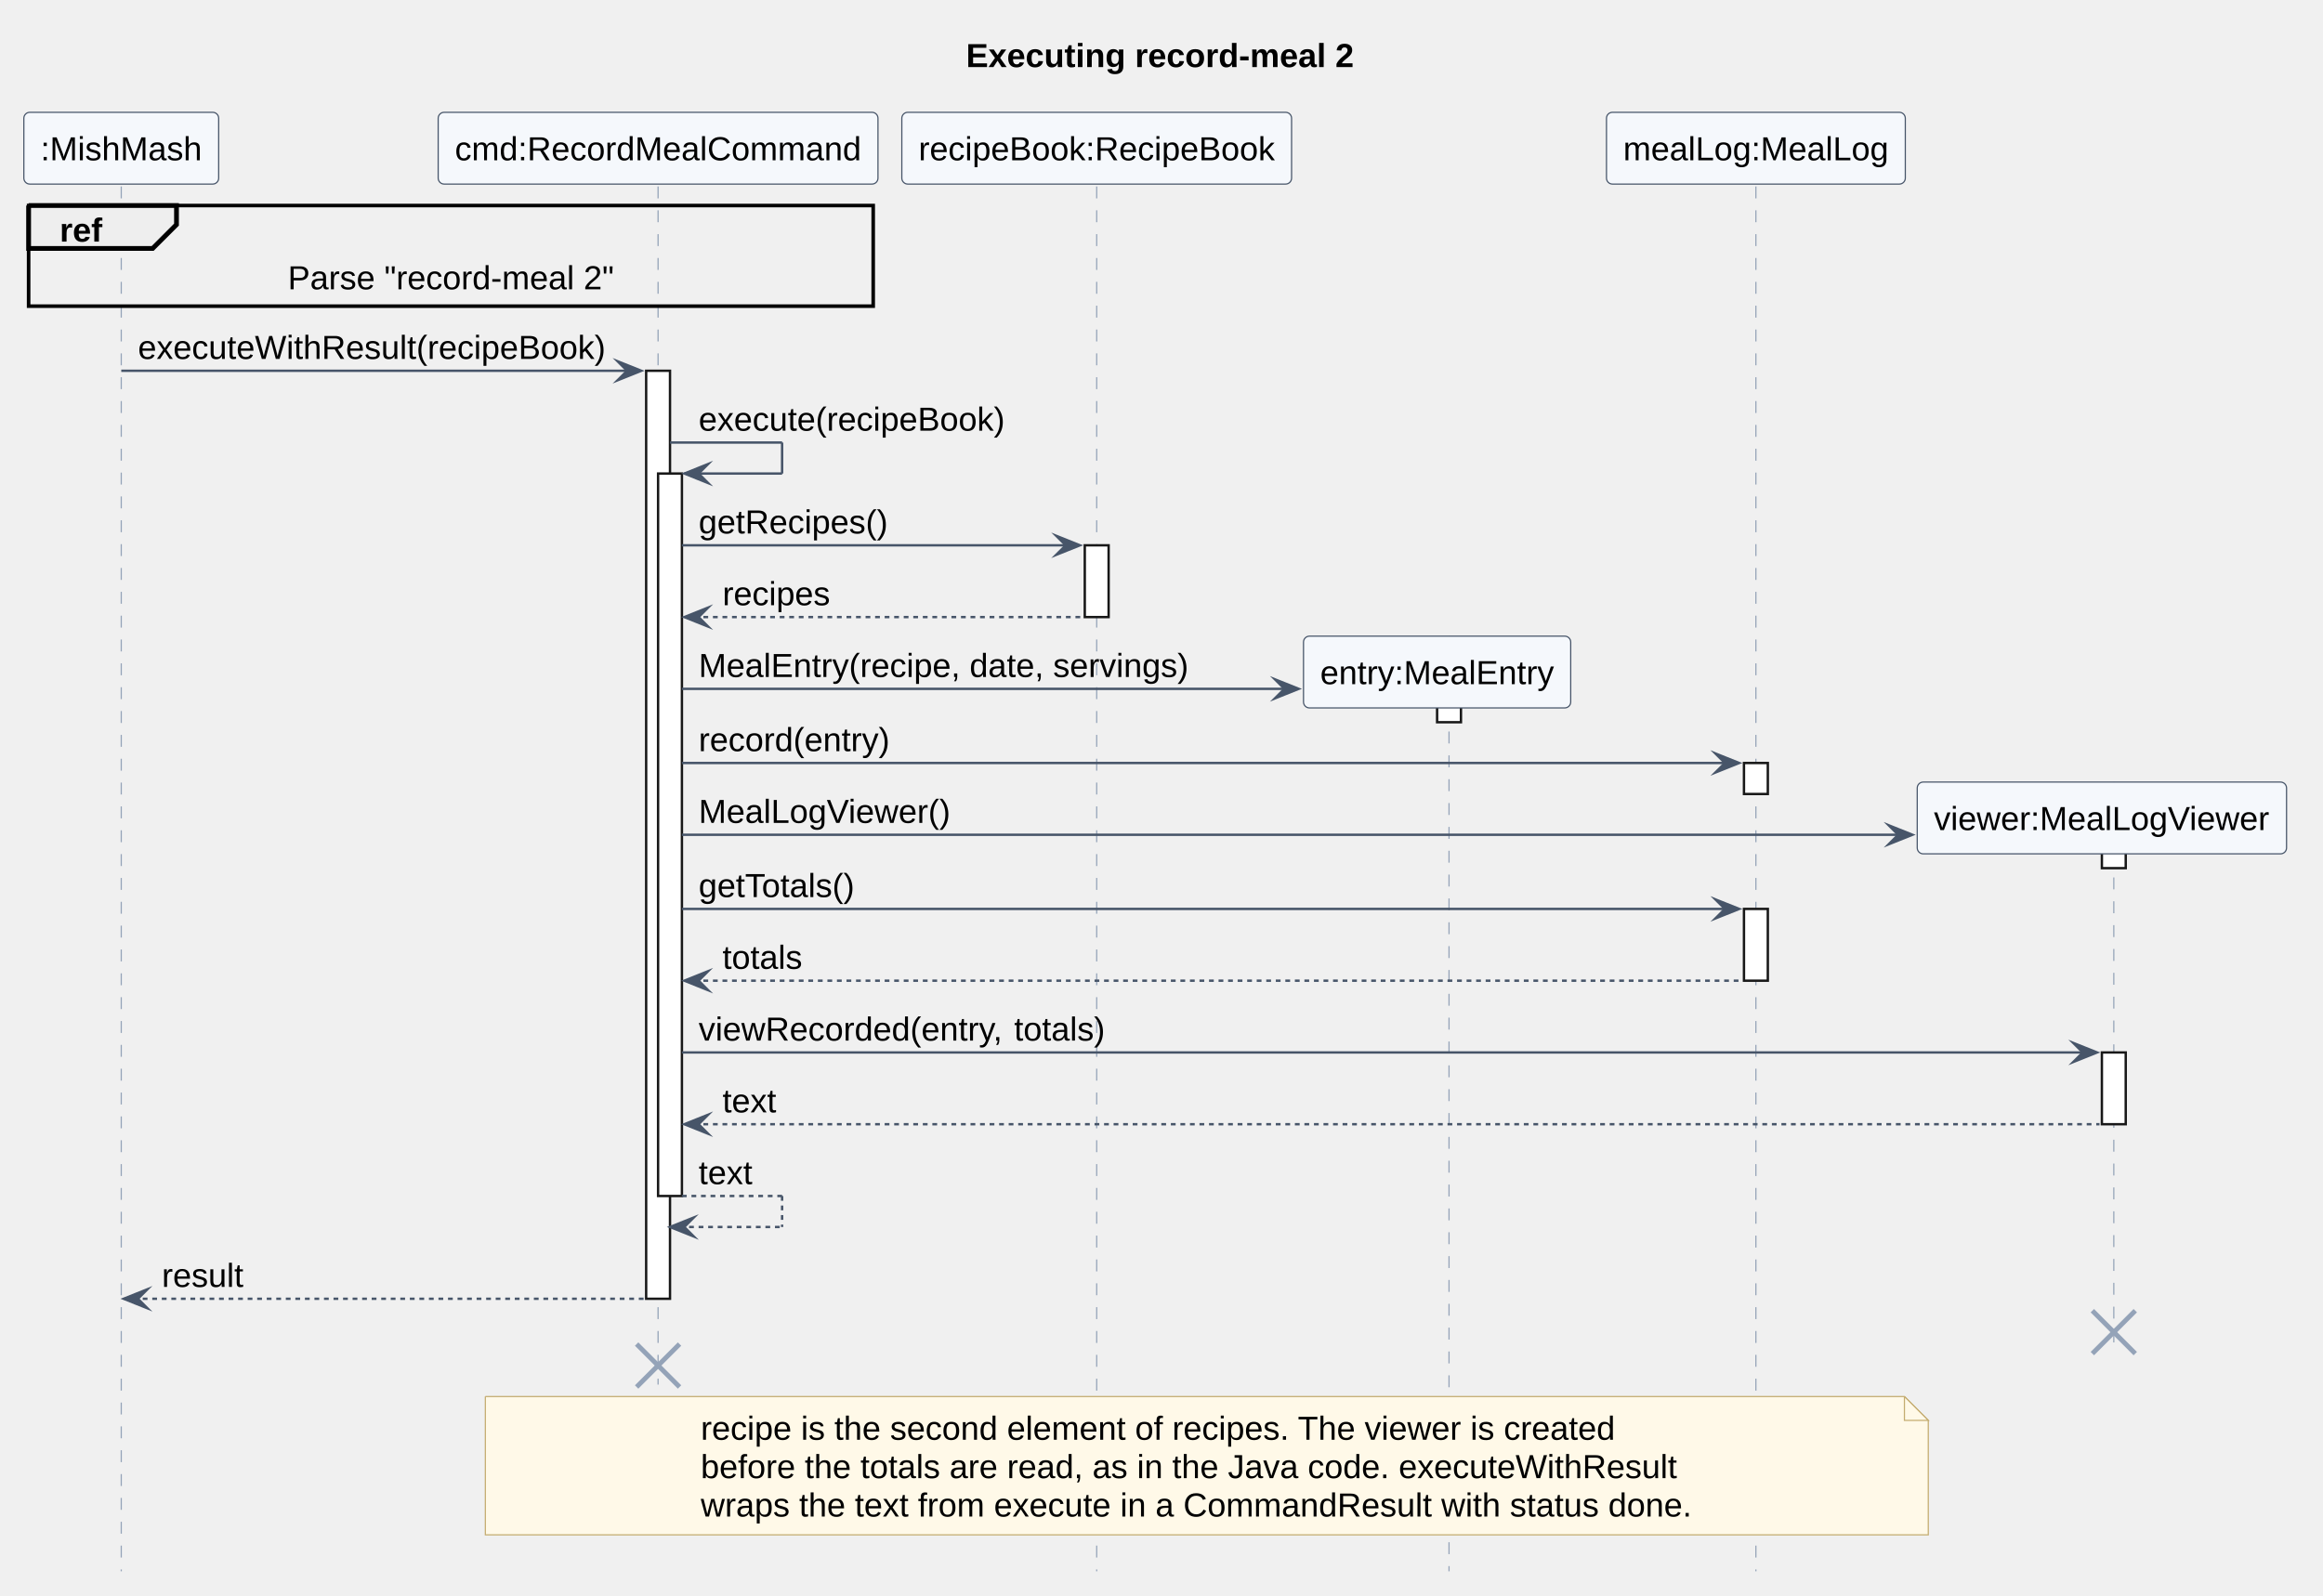
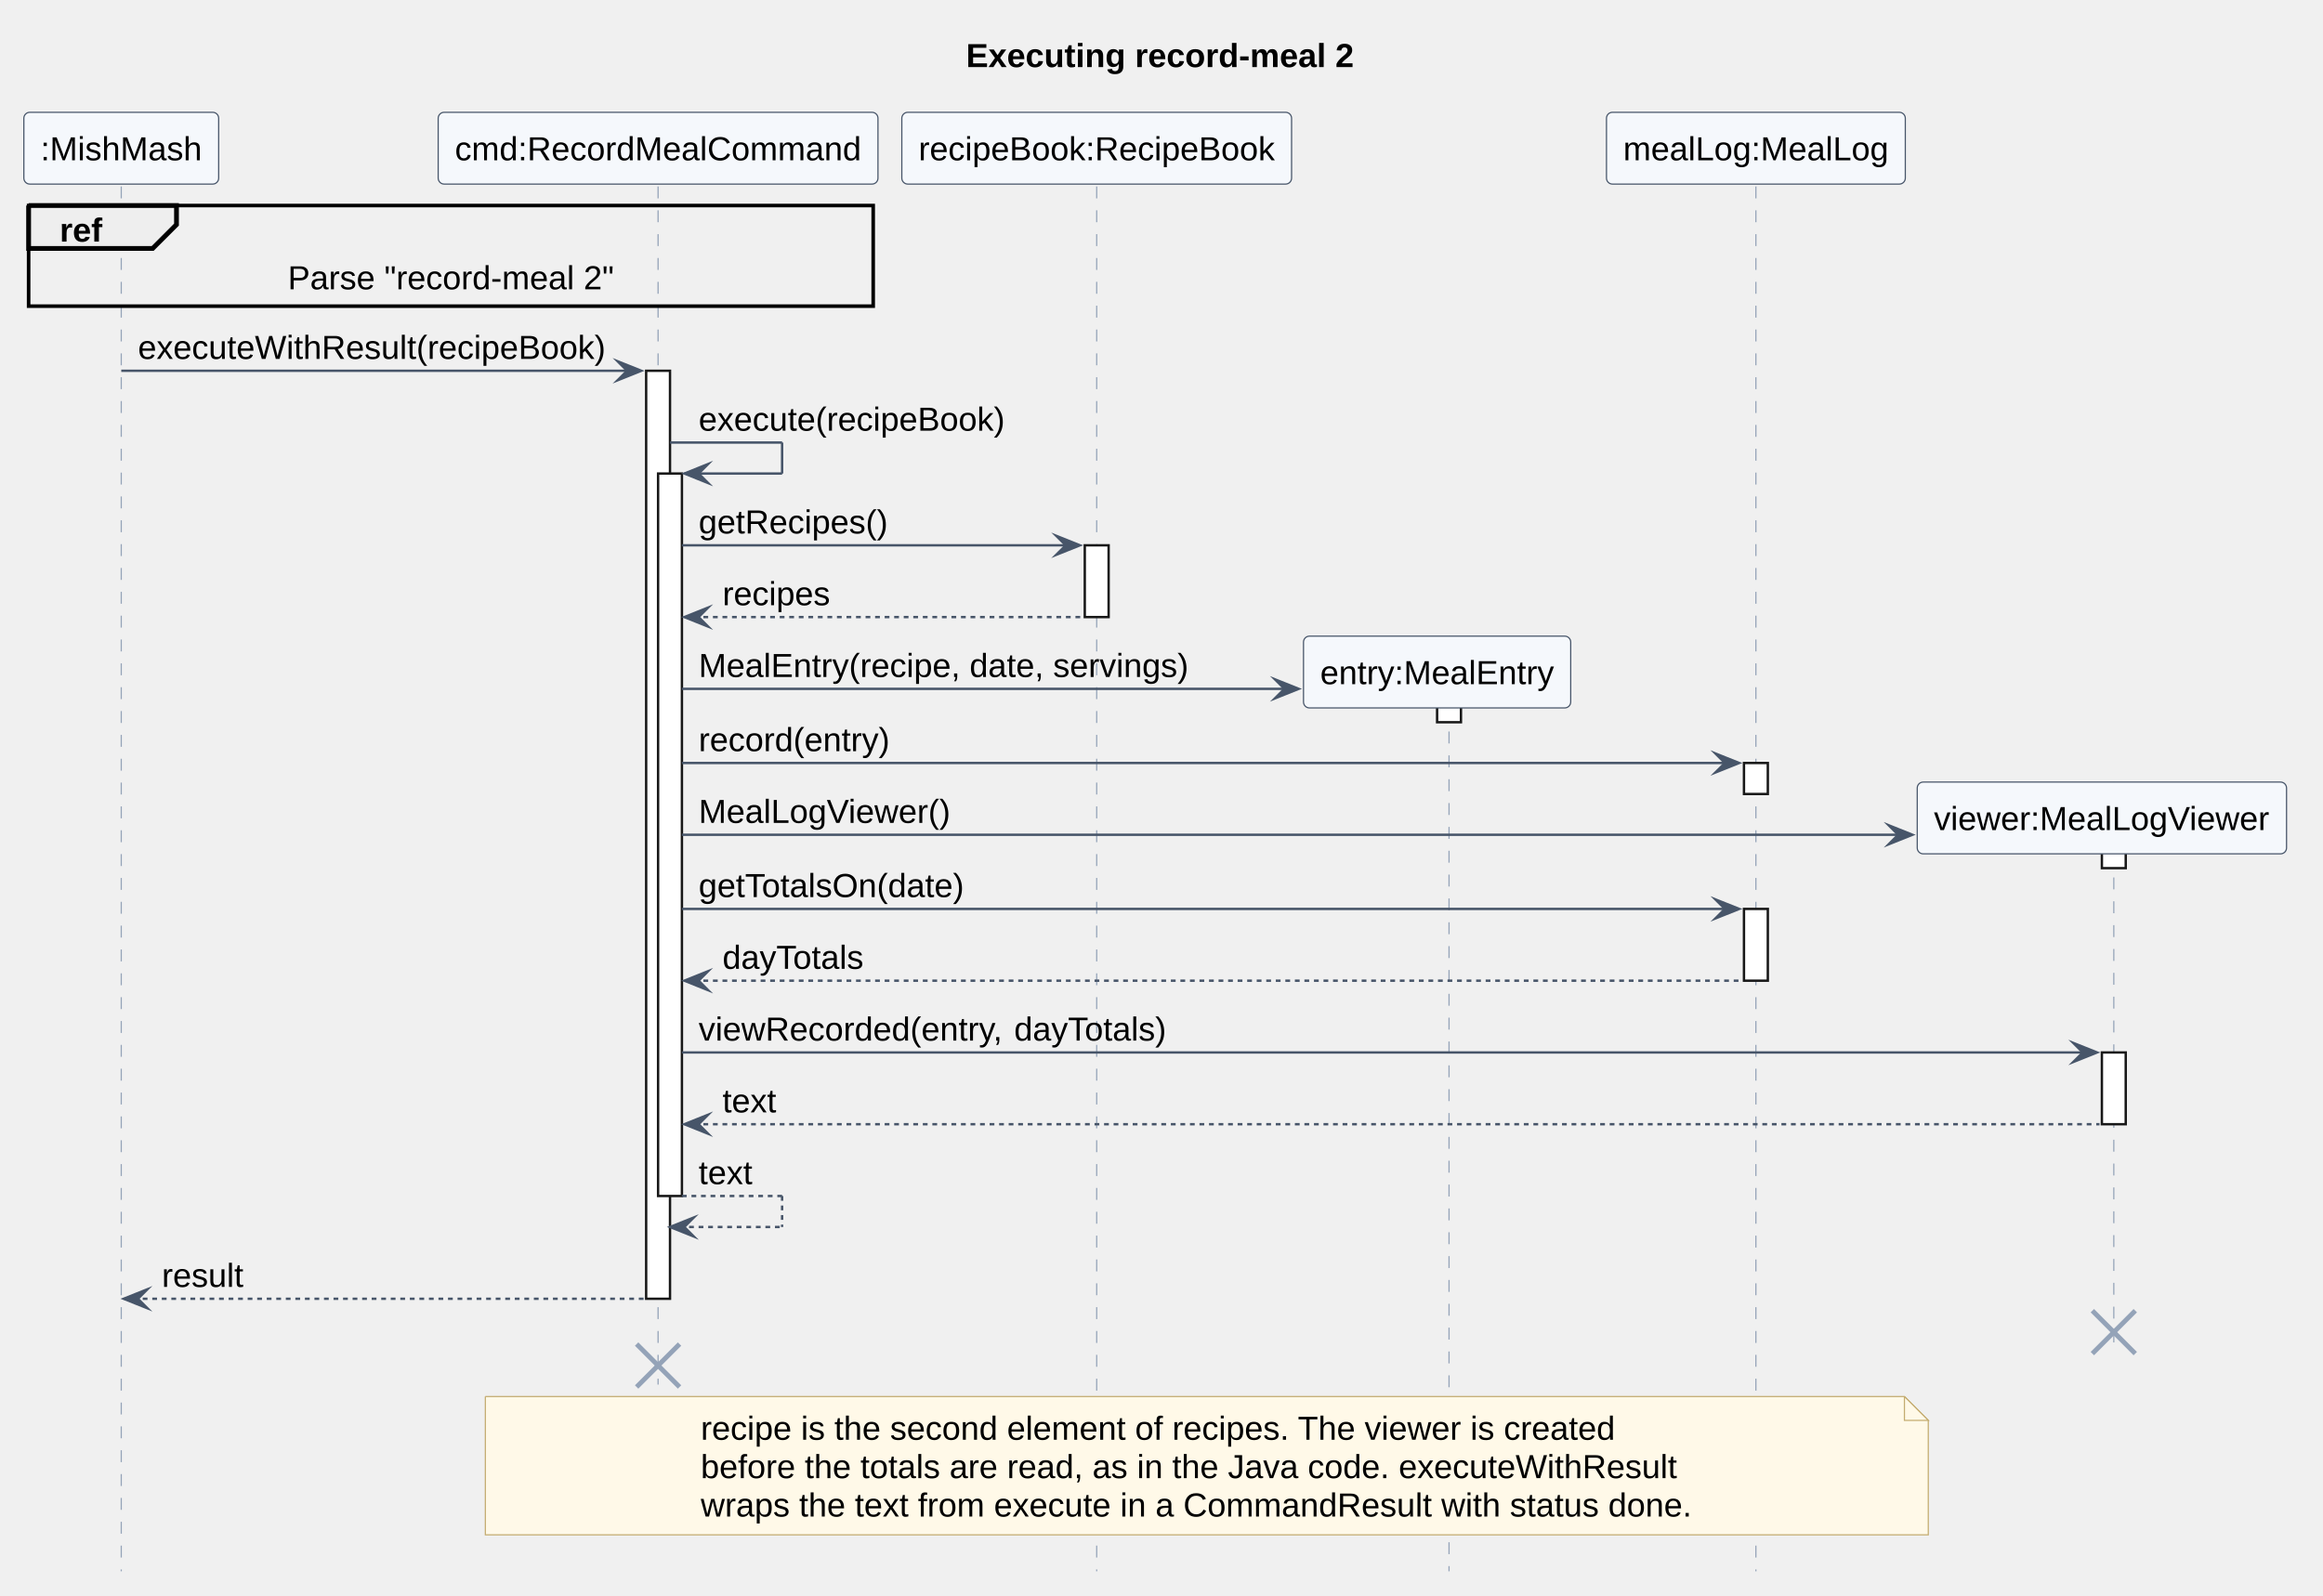
<svg xmlns="http://www.w3.org/2000/svg" version="1.1" data-diagram-type="SEQUENCE" style="width:974px;height:669px;background:#FFFFFF;" width="974px" height="669px" viewBox="0 0 974 669" zoomAndPan="magnify" preserveAspectRatio="none" contentStyleType="text/css">
  <defs />
  <g font-family="sans-serif" lengthAdjust="spacing">
    <g class="title" data-source-line="2">
      <text x="405.049" y="28.132" fill="#000" font-size="14" textLength="162.613" font-weight="700" font-family="Arial">Executing record-meal 2</text>
    </g>
    <g>
      <rect x="47.341" y="78.197" width="8" height="580.775" fill="#000" fill-opacity="0" />
      <line x1="50.841" y1="78.197" x2="50.841" y2="658.973" style="stroke:#94A3B8;stroke-width:0.5;stroke-dasharray:5,5;" />
    </g>
    <g>
      <rect x="272.423" y="78.197" width="8" height="502.479" fill="#000" fill-opacity="0" />
      <line x1="275.923" y1="78.197" x2="275.923" y2="580.677" style="stroke:#94A3B8;stroke-width:0.5;stroke-dasharray:5,5;" />
    </g>
    <g>
      <rect x="270.923" y="155.493" width="10" height="389.184" fill="#FFF" style="stroke:#181818;stroke-width:1;" />
    </g>
    <g>
      <rect x="275.923" y="198.592" width="10" height="302.986" fill="#FFF" style="stroke:#181818;stroke-width:1;" />
    </g>
    <line x1="266.923" y1="563.677" x2="284.923" y2="581.677" style="stroke:#94A3B8;stroke-width:2;" />
    <line x1="266.923" y1="581.677" x2="284.923" y2="563.677" style="stroke:#94A3B8;stroke-width:2;" />
    <g>
      <rect x="456.33" y="78.197" width="8" height="580.775" fill="#000" fill-opacity="0" />
      <line x1="459.83" y1="78.197" x2="459.83" y2="658.973" style="stroke:#94A3B8;stroke-width:0.5;stroke-dasharray:5,5;" />
    </g>
    <g>
      <rect x="454.83" y="228.69" width="10" height="30.099" fill="#FFF" style="stroke:#181818;stroke-width:1;" />
    </g>
    <g>
      <rect x="604.057" y="266.789" width="8" height="392.184" fill="#000" fill-opacity="0" />
      <line x1="607.557" y1="266.789" x2="607.557" y2="658.973" style="stroke:#94A3B8;stroke-width:0.5;stroke-dasharray:5,5;" />
    </g>
    <g>
      <rect x="602.557" y="288.888" width="10" height="14" fill="#FFF" style="stroke:#181818;stroke-width:1;" />
    </g>
    <g>
      <rect x="732.722" y="78.197" width="8" height="580.775" fill="#000" fill-opacity="0" />
      <line x1="736.222" y1="78.197" x2="736.222" y2="658.973" style="stroke:#94A3B8;stroke-width:0.5;stroke-dasharray:5,5;" />
    </g>
    <g>
      <rect x="731.222" y="319.986" width="10" height="13" fill="#FFF" style="stroke:#181818;stroke-width:1;" />
    </g>
    <g>
      <rect x="731.222" y="381.184" width="10" height="30.099" fill="#FFF" style="stroke:#181818;stroke-width:1;" />
    </g>
    <g>
      <rect x="882.79" y="327.986" width="8" height="238.69" fill="#000" fill-opacity="0" />
      <line x1="886.29" y1="327.986" x2="886.29" y2="566.677" style="stroke:#94A3B8;stroke-width:0.5;stroke-dasharray:5,5;" />
    </g>
    <g>
      <rect x="881.29" y="350.085" width="10" height="14" fill="#FFF" style="stroke:#181818;stroke-width:1;" />
    </g>
    <g>
      <rect x="881.29" y="441.381" width="10" height="30.099" fill="#FFF" style="stroke:#181818;stroke-width:1;" />
    </g>
    <line x1="877.29" y1="549.677" x2="895.29" y2="567.677" style="stroke:#94A3B8;stroke-width:2;" />
    <line x1="877.29" y1="567.677" x2="895.29" y2="549.677" style="stroke:#94A3B8;stroke-width:2;" />
    <rect x="10" y="47.099" width="81.683" height="30.099" fill="#F5F8FC" style="stroke:#475569;stroke-width:0.5;" rx="2.5" ry="2.5" />
    <text x="17" y="67.23" fill="#000" font-size="14" textLength="67.683" font-family="Arial">:MishMash</text>
    <rect x="183.727" y="47.099" width="184.393" height="30.099" fill="#F5F8FC" style="stroke:#475569;stroke-width:0.5;" rx="2.5" ry="2.5" />
    <text x="190.727" y="67.23" fill="#000" font-size="14" textLength="170.393" font-family="Arial">cmd:RecordMealCommand</text>
    <rect x="378.12" y="47.099" width="163.42" height="30.099" fill="#F5F8FC" style="stroke:#475569;stroke-width:0.5;" rx="2.5" ry="2.5" />
    <text x="385.12" y="67.23" fill="#000" font-size="14" textLength="149.42" font-family="Arial">recipeBook:RecipeBook</text>
    <rect x="673.574" y="47.099" width="125.296" height="30.099" fill="#F5F8FC" style="stroke:#475569;stroke-width:0.5;" rx="2.5" ry="2.5" />
    <text x="680.574" y="67.23" fill="#000" font-size="14" textLength="111.296" font-family="Arial">mealLog:MealLog</text>
    <rect x="12" y="86.197" width="354.12" height="42.197" fill="none" style="stroke:#000;stroke-width:1.5;" />
    <path d="M12,86.197 L74,86.197 L74,94.197 L64,104.197 L12,104.197 L12,86.197" style="stroke:#000;stroke-width:2;" fill="#EEE" />
    <text x="25" y="101.329" fill="#000" font-size="14" textLength="17.896" font-weight="700" font-family="Arial">ref</text>
    <text x="120.677" y="121.329" fill="#000" font-size="14" textLength="136.767" font-family="Arial">Parse "record-meal 2"</text>
    <polygon points="258.923,151.493,268.923,155.493,258.923,159.493,262.923,155.493" fill="#475569" style="stroke:#475569;stroke-width:1;stroke-linejoin:miter;stroke-miterlimit:10;" />
    <line x1="50.841" y1="155.493" x2="264.923" y2="155.493" style="stroke:#475569;stroke-width:1;" />
    <text x="57.841" y="150.526" fill="#000" font-size="14" textLength="196.082" font-family="Arial">executeWithResult(recipeBook)</text>
    <line x1="280.923" y1="185.592" x2="327.923" y2="185.592" style="stroke:#475569;stroke-width:1;" />
    <line x1="327.923" y1="185.592" x2="327.923" y2="198.592" style="stroke:#475569;stroke-width:1;" />
    <line x1="286.923" y1="198.592" x2="327.923" y2="198.592" style="stroke:#475569;stroke-width:1;" />
    <polygon points="296.923,194.592,286.923,198.592,296.923,202.592,292.923,198.592" fill="#475569" style="stroke:#475569;stroke-width:1;stroke-linejoin:miter;stroke-miterlimit:10;" />
    <text x="292.923" y="180.625" fill="#000" font-size="14" textLength="128.399" font-family="Arial">execute(recipeBook)</text>
    <polygon points="442.83,224.69,452.83,228.69,442.83,232.69,446.83,228.69" fill="#475569" style="stroke:#475569;stroke-width:1;stroke-linejoin:miter;stroke-miterlimit:10;" />
    <line x1="285.923" y1="228.69" x2="448.83" y2="228.69" style="stroke:#475569;stroke-width:1;" />
    <text x="292.923" y="223.724" fill="#000" font-size="14" textLength="79.365" font-family="Arial">getRecipes()</text>
    <polygon points="296.923,254.789,286.923,258.789,296.923,262.789,292.923,258.789" fill="#475569" style="stroke:#475569;stroke-width:1;stroke-linejoin:miter;stroke-miterlimit:10;" />
    <line x1="290.923" y1="258.789" x2="453.83" y2="258.789" style="stroke:#475569;stroke-width:1;stroke-dasharray:2,2;" />
    <text x="302.923" y="253.822" fill="#000" font-size="14" textLength="45.131" font-family="Arial">recipes</text>
    <rect x="546.54" y="266.789" width="112.034" height="30.099" fill="#F5F8FC" style="stroke:#475569;stroke-width:0.5;" rx="2.5" ry="2.5" />
    <text x="553.54" y="286.921" fill="#000" font-size="14" textLength="98.034" font-family="Arial">entry:MealEntry</text>
    <polygon points="534.54,284.888,544.54,288.888,534.54,292.888,538.54,288.888" fill="#475569" style="stroke:#475569;stroke-width:1;stroke-linejoin:miter;stroke-miterlimit:10;" />
    <line x1="285.923" y1="288.888" x2="540.54" y2="288.888" style="stroke:#475569;stroke-width:1;" />
    <text x="292.923" y="283.921" fill="#000" font-size="14" textLength="109.703" font-family="Arial">MealEntry(recipe,</text>
    <text x="402.626" y="283.921" fill="#000" font-size="14" font-family="Arial"> </text>
    <text x="406.516" y="283.921" fill="#000" font-size="14" textLength="31.138" font-family="Arial">date,</text>
    <text x="437.654" y="283.921" fill="#000" font-size="14" font-family="Arial"> </text>
    <text x="441.543" y="283.921" fill="#000" font-size="14" textLength="56.793" font-family="Arial">servings)</text>
    <polygon points="719.222,315.986,729.222,319.986,719.222,323.986,723.222,319.986" fill="#475569" style="stroke:#475569;stroke-width:1;stroke-linejoin:miter;stroke-miterlimit:10;" />
    <line x1="285.923" y1="319.986" x2="725.222" y2="319.986" style="stroke:#475569;stroke-width:1;" />
    <text x="292.923" y="315.02" fill="#000" font-size="14" textLength="80.131" font-family="Arial">record(entry)</text>
    <rect x="803.87" y="327.986" width="154.841" height="30.099" fill="#F5F8FC" style="stroke:#475569;stroke-width:0.5;" rx="2.5" ry="2.5" />
    <text x="810.87" y="348.118" fill="#000" font-size="14" textLength="140.841" font-family="Arial">viewer:MealLogViewer</text>
    <polygon points="791.87,346.085,801.87,350.085,791.87,354.085,795.87,350.085" fill="#475569" style="stroke:#475569;stroke-width:1;stroke-linejoin:miter;stroke-miterlimit:10;" />
    <line x1="285.923" y1="350.085" x2="797.87" y2="350.085" style="stroke:#475569;stroke-width:1;" />
    <text x="292.923" y="345.118" fill="#000" font-size="14" textLength="105.82" font-family="Arial">MealLogViewer()</text>
    <polygon points="719.222,377.184,729.222,381.184,719.222,385.184,723.222,381.184" fill="#475569" style="stroke:#475569;stroke-width:1;stroke-linejoin:miter;stroke-miterlimit:10;" />
    <line x1="285.923" y1="381.184" x2="725.222" y2="381.184" style="stroke:#475569;stroke-width:1;" />
-     <text x="292.923" y="376.217" fill="#000" font-size="14" textLength="66.91" font-family="Arial">getTotals()</text>
+     <text x="292.923" y="376.217" fill="#000" font-size="14" textLength="112.834" font-family="Arial">getTotalsOn(date)</text>
    <polygon points="296.923,407.282,286.923,411.282,296.923,415.282,292.923,411.282" fill="#475569" style="stroke:#475569;stroke-width:1;stroke-linejoin:miter;stroke-miterlimit:10;" />
    <line x1="290.923" y1="411.282" x2="730.222" y2="411.282" style="stroke:#475569;stroke-width:1;stroke-dasharray:2,2;" />
-     <text x="302.923" y="406.315" fill="#000" font-size="14" textLength="33.462" font-family="Arial">totals</text>
+     <text x="302.923" y="406.315" fill="#000" font-size="14" textLength="60.696" font-family="Arial">dayTotals</text>
    <polygon points="869.29,437.381,879.29,441.381,869.29,445.381,873.29,441.381" fill="#475569" style="stroke:#475569;stroke-width:1;stroke-linejoin:miter;stroke-miterlimit:10;" />
    <line x1="285.923" y1="441.381" x2="875.29" y2="441.381" style="stroke:#475569;stroke-width:1;" />
    <text x="292.923" y="436.414" fill="#000" font-size="14" textLength="128.386" font-family="Arial">viewRecorded(entry,</text>
    <text x="421.309" y="436.414" fill="#000" font-size="14" font-family="Arial"> </text>
-     <text x="425.199" y="436.414" fill="#000" font-size="14" textLength="38.124" font-family="Arial">totals)</text>
+     <text x="425.199" y="436.414" fill="#000" font-size="14" textLength="65.358" font-family="Arial">dayTotals)</text>
    <polygon points="296.923,467.479,286.923,471.479,296.923,475.479,292.923,471.479" fill="#475569" style="stroke:#475569;stroke-width:1;stroke-linejoin:miter;stroke-miterlimit:10;" />
    <line x1="290.923" y1="471.479" x2="880.29" y2="471.479" style="stroke:#475569;stroke-width:1;stroke-dasharray:2,2;" />
    <text x="302.923" y="466.513" fill="#000" font-size="14" textLength="22.565" font-family="Arial">text</text>
    <line x1="285.923" y1="501.578" x2="327.923" y2="501.578" style="stroke:#475569;stroke-width:1;stroke-dasharray:2,2;" />
    <line x1="327.923" y1="501.578" x2="327.923" y2="514.578" style="stroke:#475569;stroke-width:1;stroke-dasharray:2,2;" />
    <line x1="280.923" y1="514.578" x2="327.923" y2="514.578" style="stroke:#475569;stroke-width:1;stroke-dasharray:2,2;" />
    <polygon points="290.923,510.578,280.923,514.578,290.923,518.578,286.923,514.578" fill="#475569" style="stroke:#475569;stroke-width:1;stroke-linejoin:miter;stroke-miterlimit:10;" />
    <text x="292.923" y="496.611" fill="#000" font-size="14" textLength="22.565" font-family="Arial">text</text>
    <polygon points="61.841,540.677,51.841,544.677,61.841,548.677,57.841,544.677" fill="#475569" style="stroke:#475569;stroke-width:1;stroke-linejoin:miter;stroke-miterlimit:10;" />
    <line x1="55.841" y1="544.677" x2="269.923" y2="544.677" style="stroke:#475569;stroke-width:1;stroke-dasharray:2,2;" />
    <text x="67.841" y="539.71" fill="#000" font-size="14" textLength="34.234" font-family="Arial">result</text>
    <path d="M203.501,585.677 L203.501,643.677 L808.501,643.677 L808.501,595.677 L798.501,585.677 L203.501,585.677" style="stroke:#C4AC70;stroke-width:0.5;" fill="#FFF9E8" />
    <path d="M798.501,585.677 L798.501,595.677 L808.501,595.677 L798.501,585.677" style="stroke:#C4AC70;stroke-width:0.5;" fill="#FFF9E8" />
    <text x="293.808" y="603.809" fill="#000" font-size="14" textLength="383.633" font-family="Arial">recipe is the second element of recipes. The viewer is created</text>
    <text x="293.808" y="619.907" fill="#000" font-size="14" textLength="409.343" font-family="Arial">before the totals are read, as in the Java code. executeWithResult</text>
    <text x="293.808" y="636.006" fill="#000" font-size="14" textLength="415.529" font-family="Arial">wraps the text from execute in a CommandResult with status done.</text>
  </g>
</svg>
